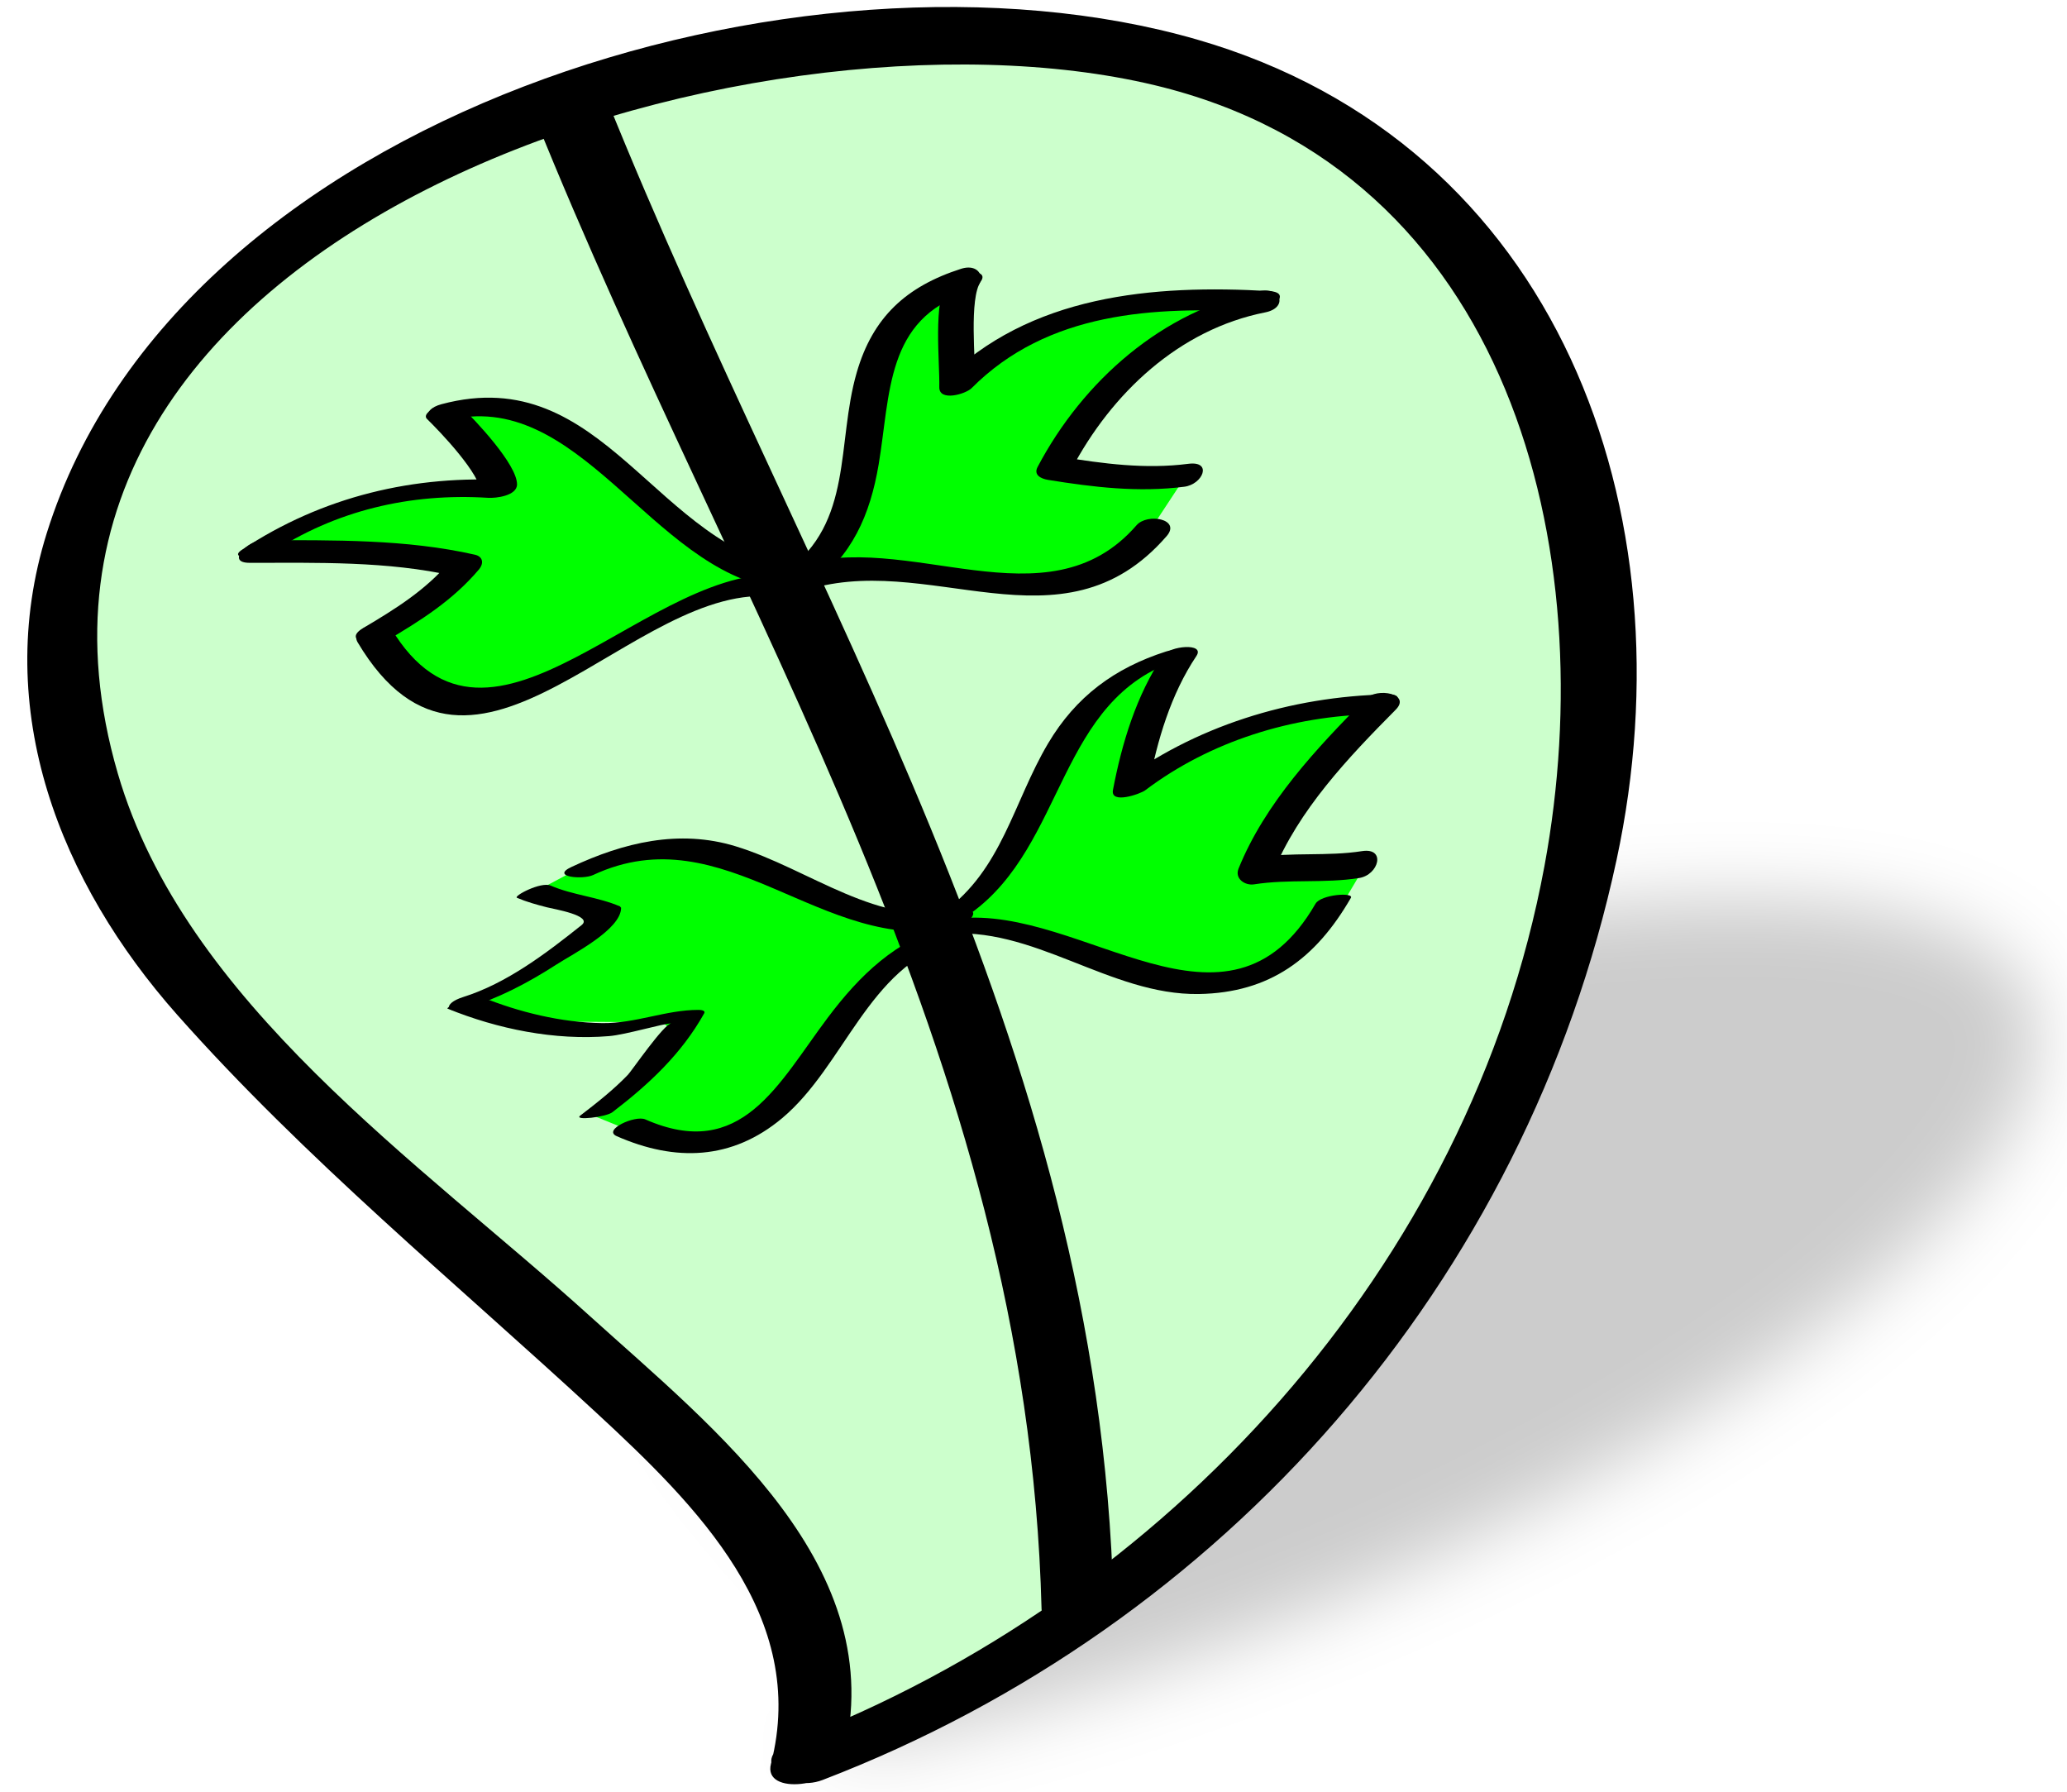
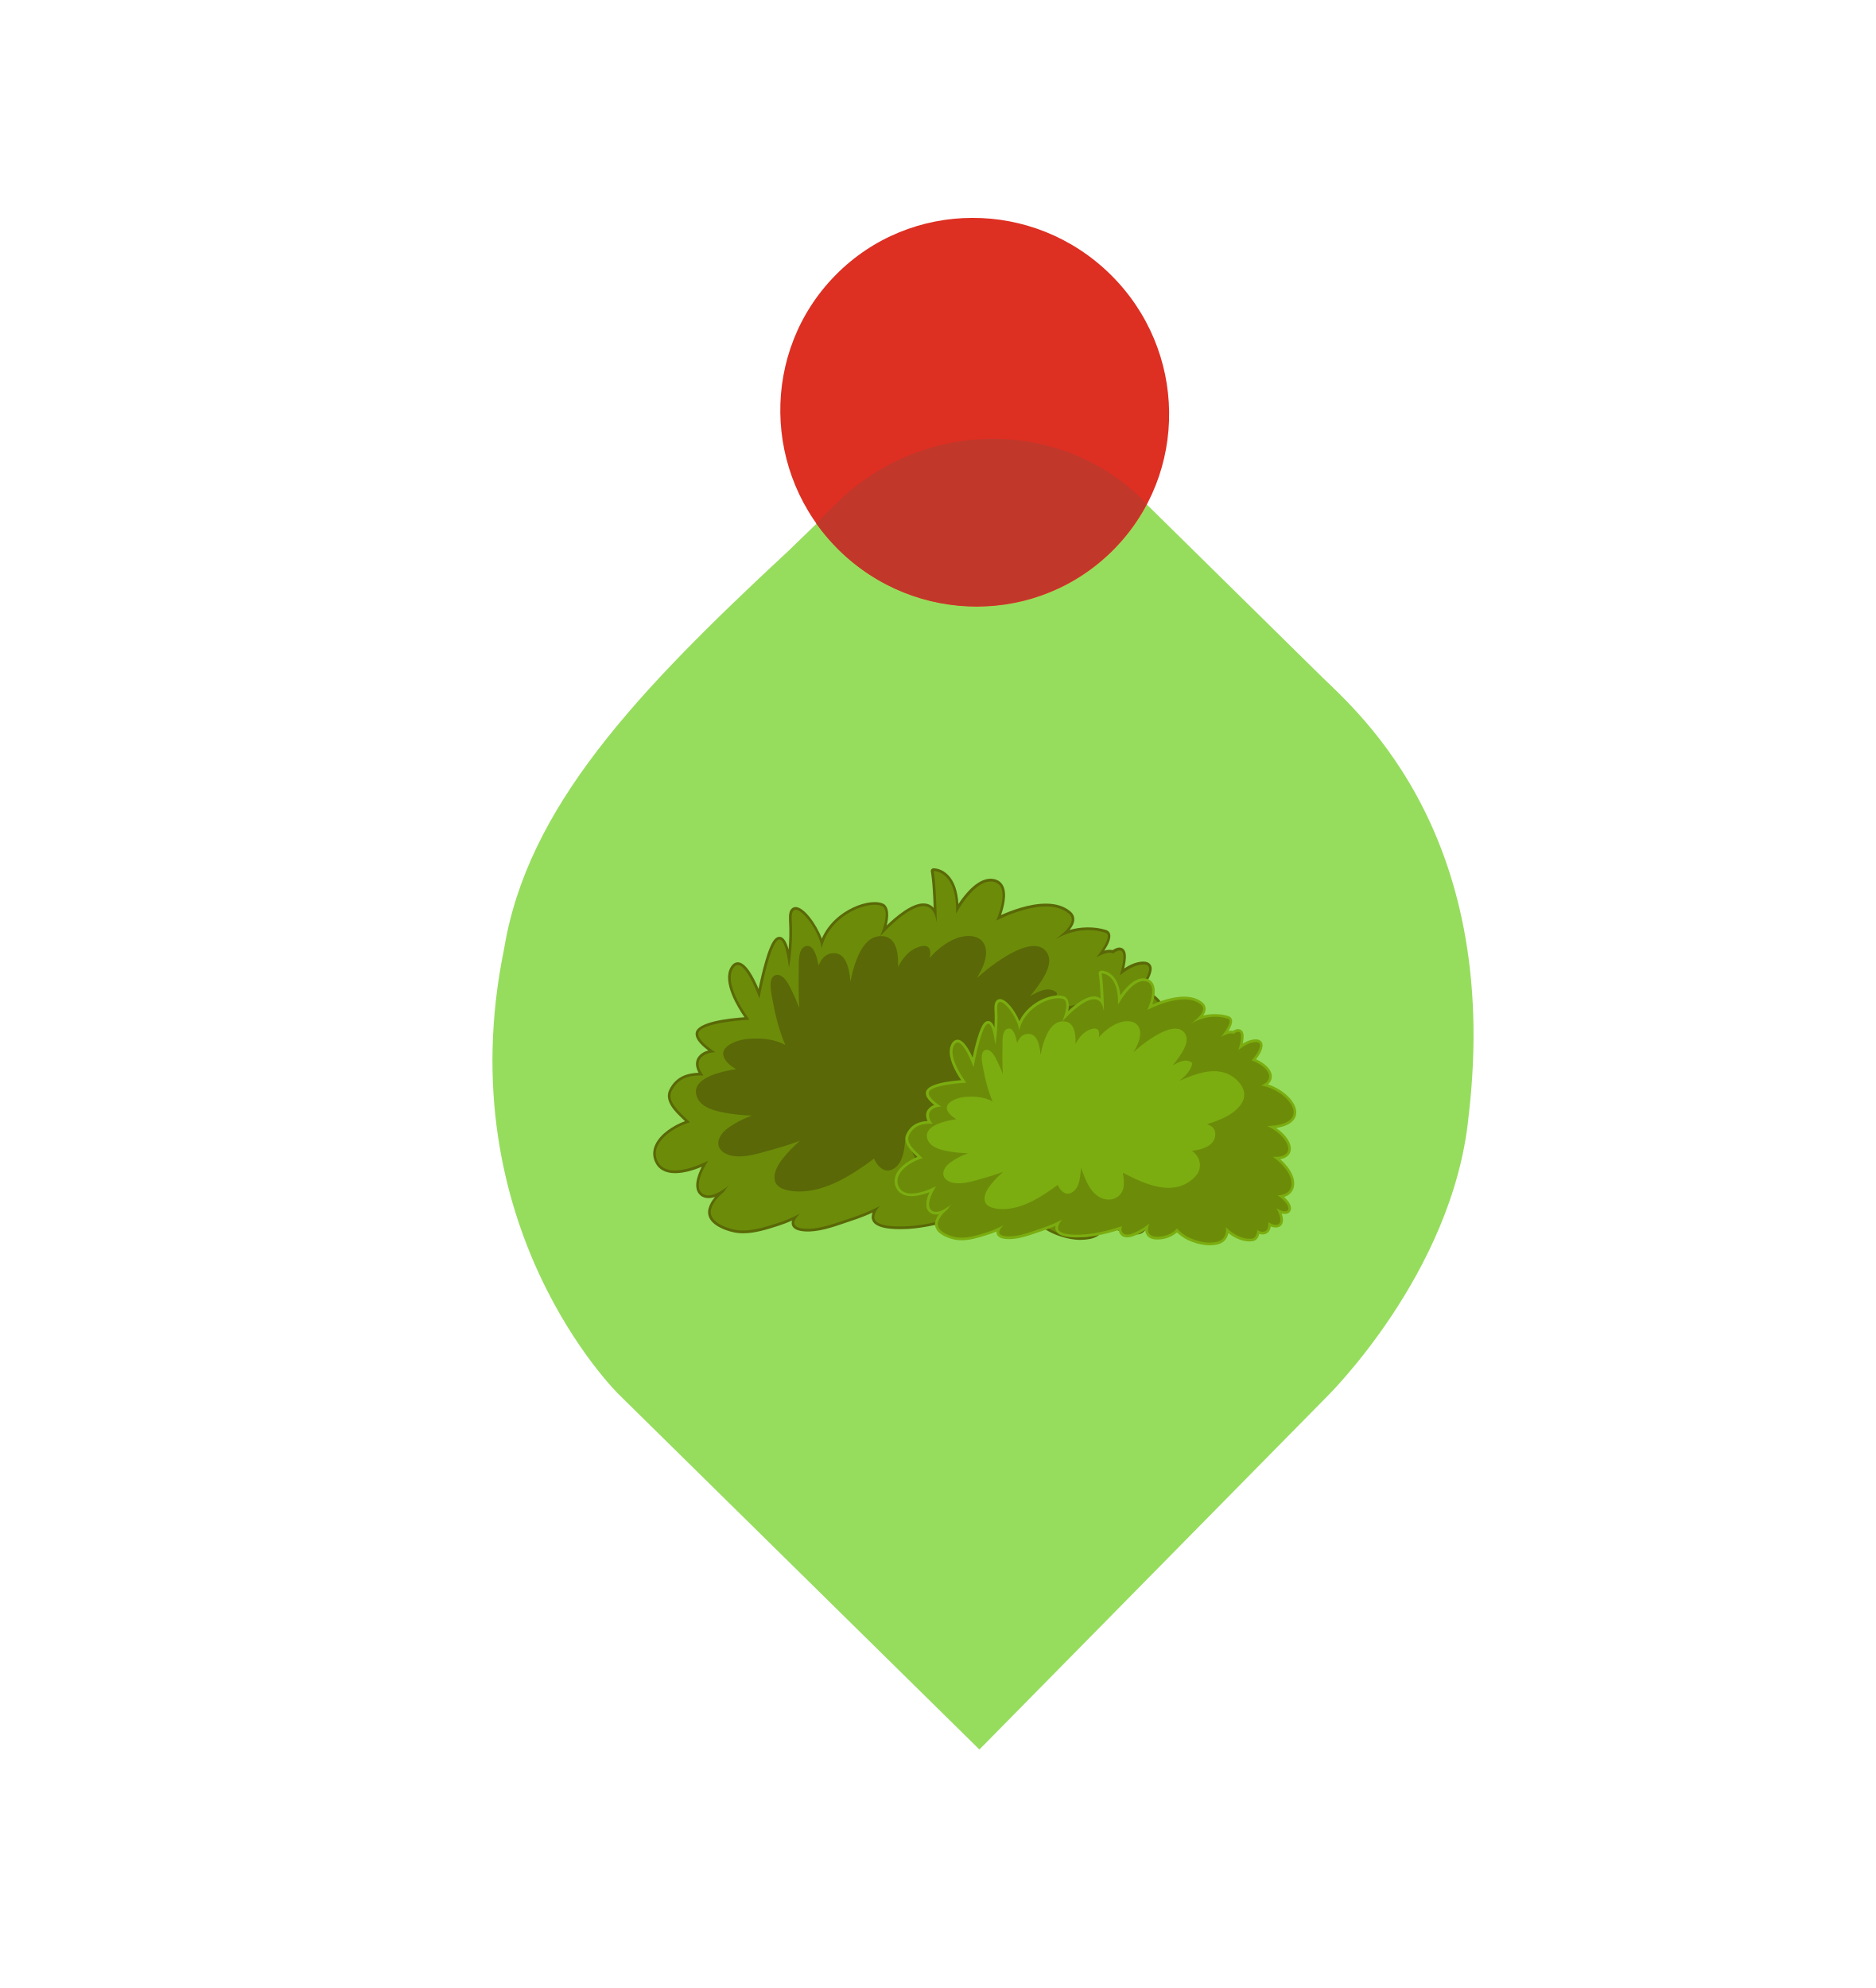
- <svg xmlns="http://www.w3.org/2000/svg" version="1.0" id="svg2" x="0px" y="0px" width="55.833px" height="48.375px" viewBox="0 0 55.833 48.375" enable-background="new 0 0 55.833 48.375" xml:space="preserve">
-   <filter id="AI_GaussianBlur_4">
-     <feGaussianBlur stdDeviation="1" />
-   </filter>
+ <svg xmlns="http://www.w3.org/2000/svg" id="Layer_1" data-name="Layer 1" viewBox="0 0 334.73 354.82">
+   <defs>
+     <style>
+       .cls-1 {
+         fill: #7bad10;
+       }
+ 
+       .cls-2 {
+         fill: #c1382b;
+       }
+ 
+       .cls-3 {
+         fill: #96dd5e;
+       }
+ 
+       .cls-4 {
+         fill: #dd2f22;
+       }
+ 
+       .cls-5 {
+         fill: #6c8c09;
+       }
+ 
+       .cls-6 {
+         fill: #5a6807;
+       }
+     </style>
+   </defs>
+   <path class="cls-3" d="m174.8,312.26l-64.35-63.37s-30.7-29.92-20.48-79.56c4.15-25.18,23.41-45.62,50.71-70.98l7.43-7.19.73-.74c15.32-15.55,40.01-16.07,55.16-1.16l-.06.06,30.98,30.51c5.46,5.67,33.39,27.21,27.16,79.58-2.83,27.96-25.36,49.96-25.36,49.96l-61.93,62.89Z" />
+   <ellipse class="cls-4" cx="173.96" cy="73.58" rx="34.52" ry="34.87" transform="translate(-.53 145.9) rotate(-45.44)" />
+   <path class="cls-2" d="m198.72,97.97c2.4-2.43,4.35-5.14,5.87-8.02l-.73-.71.06-.06c-15.15-14.92-39.84-14.4-55.16,1.16l-.73.74-2.38,2.31c1.18,1.65,2.5,3.23,4,4.71,13.72,13.51,35.69,13.46,49.07-.13Z" />
  <g>
-     <g opacity="0.2" filter="url(#AI_GaussianBlur_4)">
-       <path d="M21.799,47.538c4.805-3.298-1.272-5.531-3.75-10.971c-1.043-2.292,3.471-8.934,20.334-11.529    C71.864,19.882,49.13,42.382,21.799,47.538" />
-     </g>
-     <g>
-       <g>
-         <path fill="#CCFFCC" d="M21.799,47.548c2.198-6.595-7.978-11.063-17.353-21.938C0.493,21.025-1.532,7.743,16.549,2.547     C52.448-7.765,50.01,37.235,21.799,47.548" />
-       </g>
-       <g>
-         <g>
-           <path d="M22.775,47.462c1.317-5.144-3.465-8.864-6.855-11.931c-4.571-4.134-10.935-8.453-12.738-14.643      C-1.091,6.242,20.308-0.308,31.198,2.303C40.8,4.604,43.303,14.844,41.718,23.39C39.71,34.208,31.496,43.144,21.386,47.022      c-1.244,0.479-0.134,1.419,0.832,1.05c10.857-4.166,18.997-13.449,21.449-24.854c2.021-9.393-1.563-19.329-11.336-22.151      C21.722-1.995,4.811,3.07,1.264,14.395c-1.501,4.79,0.372,9.457,3.524,13.013c3.459,3.9,7.515,7.227,11.333,10.758      c2.701,2.499,5.726,5.495,4.704,9.47C20.598,48.512,22.57,48.259,22.775,47.462L22.775,47.462z" />
-         </g>
-       </g>
-     </g>
-     <g>
-       <g>
-         <polyline fill="#00FF00" points="13.111,13.184 12.544,11.106 14.066,11.14 17.488,13.497 20.29,15.423 20.29,15.853      19.107,16.11 17.956,16.554 14.846,18.304 13.159,18.897 11.363,18.522 10.034,17.226 12.544,15.414 11.754,14.999 7.425,14.789      7.945,14.279 10.439,13.401 13.111,13.184    " />
-         <polyline fill="#00FF00" points="22.046,15.483 23.52,10.527 24.816,8.146 25.857,7.851 25.872,9.975 27.889,8.938 31.491,8.146      33.384,8.317 30.825,9.664 28.62,12.381 29.116,12.746 32.044,12.833 30.876,14.608 29.792,15.43 28.178,15.853    " />
-         <polygon fill="#00FF00" points="25.165,24.951 25.262,25.289 23.607,26.51 19.979,30.655 17.741,30.83 15.909,30.083      18.266,27.936 17.902,27.61 13.512,27.58 13.152,26.865 16.13,24.963 15.911,24.509 14.262,24.185 16.45,23.017 19.884,23.192      23.118,24.617    " />
-         <polyline fill="#00FF00" points="26.137,24.83 26.137,24.44 29.387,19.267 31.303,17.873 31.393,18.54 30.682,20.607      31.176,20.815 33.305,19.767 37.116,19.021 36.838,19.49 34.064,23.181 34.43,23.453 36.928,23.289 36.012,24.83 33.803,26.473      30.71,26.259    " />
-       </g>
-       <g>
-         <g>
-           <path d="M14.446,3.158c5.444,13.52,13.305,25.254,13.688,40.293c0.022,0.91,1.962,0.532,1.942-0.199      c-0.388-15.183-8.201-26.955-13.701-40.61C16.069,1.875,14.156,2.441,14.446,3.158L14.446,3.158z" />
-         </g>
-       </g>
-       <g>
-         <g>
-           <path d="M21.602,15.395c-3.903-0.56-5.271-5.658-9.676-4.479c-0.576,0.152-0.456,0.604,0.121,0.448      c3.583-0.958,5.534,4.04,8.957,4.531C21.291,15.937,22.14,15.473,21.602,15.395L21.602,15.395z" />
-         </g>
-       </g>
-       <g>
-         <g>
-           <path d="M21.351,15.541c-3.758-0.513-8.105,5.939-10.798,1.41c-0.178-0.298-1.112,0.02-0.896,0.39      c3.136,5.279,7.475-1.739,11.327-1.215C21.383,16.18,22.001,15.629,21.351,15.541L21.351,15.541z" />
-         </g>
-       </g>
-       <g>
-         <g>
-           <path d="M10.415,17.32c0.944-0.56,1.808-1.098,2.523-1.942c0.129-0.152,0.117-0.343-0.105-0.396      c-1.861-0.424-3.835-0.392-5.733-0.393c-0.402,0-1.014,0.611-0.358,0.611c1.82,0,3.73-0.05,5.517,0.355      c-0.035-0.131-0.07-0.262-0.104-0.394c-0.667,0.787-1.475,1.284-2.353,1.806C9.236,17.305,10.067,17.526,10.415,17.32      L10.415,17.32z" />
-         </g>
-       </g>
-       <g>
-         <g>
-           <path d="M11.536,11.317c0.336,0.327,1.462,1.495,1.462,2.021c0.264-0.121,0.524-0.242,0.787-0.364      c-2.59-0.161-5.076,0.434-7.246,1.871C6.108,15.132,7.085,15.09,7.3,14.949c1.759-1.166,3.783-1.636,5.879-1.505      c0.219,0.015,0.787-0.055,0.787-0.362c0-0.54-1.119-1.723-1.525-2.117C12.223,10.752,11.321,11.108,11.536,11.317L11.536,11.317      z" />
-         </g>
-       </g>
-       <g>
-         <g>
-           <path d="M21.863,15.858c1.153-0.832,1.64-1.947,1.872-3.321c0.319-1.896,0.19-3.924,2.396-4.632      c0.582-0.187,0.418-0.834-0.173-0.645c-1.476,0.474-2.385,1.304-2.817,2.803c-0.553,1.908-0.081,4.049-1.914,5.369      C20.693,15.816,21.485,16.131,21.863,15.858L21.863,15.858z" />
-         </g>
-       </g>
-       <g>
-         <g>
-           <path d="M21.635,15.983c3.4-1.187,7.033,1.773,9.877-1.503c0.402-0.464-0.52-0.631-0.812-0.295      c-2.422,2.791-6.227,0.068-9.248,1.122C20.877,15.509,21.046,16.188,21.635,15.983L21.635,15.983z" />
-         </g>
-       </g>
-       <g>
-         <g>
-           <path d="M25.593,7.567c-0.396,0.563-0.206,2.204-0.221,2.888c-0.009,0.399,0.711,0.19,0.873,0.027      c2.053-2.063,4.93-2.214,7.675-2.053c0.381,0.022,1.025-0.529,0.371-0.567c-3.146-0.184-6.489,0.099-8.824,2.447      c0.291,0.01,0.582,0.021,0.873,0.029c0.013-0.593-0.169-2.283,0.154-2.739C26.758,7.228,25.781,7.301,25.593,7.567L25.593,7.567      z" />
-         </g>
-       </g>
-       <g>
-         <g>
-           <path d="M34.031,7.86c-2.624,0.518-4.779,2.429-6.005,4.753c-0.114,0.22,0.1,0.315,0.277,0.346      c1.229,0.199,2.444,0.345,3.687,0.186c0.5-0.063,0.771-0.704,0.108-0.619c-1.16,0.15-2.293-0.003-3.438-0.188      c0.093,0.115,0.187,0.229,0.278,0.344c1.083-2.058,2.909-3.788,5.244-4.247C34.785,8.312,34.619,7.745,34.031,7.86L34.031,7.86z      " />
-         </g>
-       </g>
-       <g>
-         <g>
-           <path d="M25.932,24.603c-2.214,0.453-4.046-1.132-6.063-1.748c-1.529-0.467-3.027-0.099-4.431,0.558      c-0.584,0.271,0.304,0.349,0.582,0.219c3.568-1.667,6.197,2.161,9.758,1.433C26.2,24.977,26.6,24.467,25.932,24.603      L25.932,24.603z" />
-         </g>
-       </g>
-       <g>
-         <g>
-           <path d="M25.609,24.98c-1.414,0.422-2.377,1.343-3.248,2.502c-1.341,1.783-2.327,3.896-4.931,2.749      c-0.273-0.12-1.16,0.282-0.772,0.453c1.585,0.697,3.115,0.648,4.469-0.486c1.686-1.415,2.323-4.081,4.604-4.763      C26.299,25.266,26.183,24.81,25.609,24.98L25.609,24.98z" />
-         </g>
-       </g>
-       <g>
-         <g>
-           <path d="M16.541,30.038c0.984-0.752,1.87-1.578,2.479-2.669c0.051-0.091-0.115-0.095-0.157-0.095      c-0.88,0-1.693,0.368-2.595,0.357c-1.104-0.015-2.247-0.294-3.268-0.708c-0.259-0.105-0.976,0.293-0.911,0.317      c1.355,0.552,2.896,0.864,4.362,0.742c0.46-0.038,1.462-0.343,1.684-0.343c-0.194,0-1.07,1.279-1.173,1.386      c-0.392,0.408-0.843,0.762-1.289,1.104C15.487,30.271,16.366,30.171,16.541,30.038L16.541,30.038z" />
-         </g>
-       </g>
-       <g>
-         <g>
-           <path d="M12.585,27.234c0.88-0.273,1.675-0.688,2.448-1.187c0.452-0.291,1.744-0.945,1.744-1.531      c-0.011-0.012-0.021-0.022-0.028-0.036c-0.603-0.26-1.273-0.303-1.875-0.563c-0.263-0.114-1.016,0.285-0.909,0.33      c0.262,0.111,0.532,0.186,0.811,0.257c0.179,0.046,1.258,0.224,0.931,0.482c-0.955,0.761-2.022,1.573-3.2,1.942      C11.951,27.104,12.025,27.41,12.585,27.234L12.585,27.234z" />
-         </g>
-       </g>
-       <g>
-         <g>
-           <path d="M26.226,24.662c2.572-1.854,2.331-5.789,5.609-6.843c0.656-0.21,0.034-0.343-0.336-0.225      c-1.395,0.447-2.438,1.218-3.189,2.484c-0.938,1.582-1.241,3.409-2.823,4.549C25.09,24.915,26.056,24.785,26.226,24.662      L26.226,24.662z" />
-         </g>
-       </g>
-       <g>
-         <g>
-           <path d="M25.465,25.232c2.435-0.264,4.502,1.652,6.919,1.613c1.915-0.032,3.157-0.954,4.105-2.596      c0.092-0.158-0.811-0.094-0.955,0.158c-2.381,4.119-6.271,0.032-9.662,0.399C25.606,24.838,24.828,25.302,25.465,25.232      L25.465,25.232z" />
-         </g>
-       </g>
-       <g>
-         <g>
-           <path d="M31.417,17.702c-0.722,1.075-1.113,2.366-1.354,3.632c-0.076,0.398,0.742,0.105,0.867,0.012      c1.763-1.333,3.978-2.013,6.176-2.056c0.352-0.008,1.029-0.551,0.379-0.537c-2.619,0.052-5.229,0.854-7.325,2.442      c0.289,0.006,0.579,0.01,0.868,0.014c0.23-1.211,0.597-2.46,1.289-3.493C32.56,17.35,31.589,17.444,31.417,17.702L31.417,17.702      z" />
-         </g>
-       </g>
-       <g>
-         <g>
-           <path d="M36.887,18.872c-1.323,1.335-2.719,2.819-3.433,4.589c-0.107,0.268,0.173,0.461,0.422,0.422      c0.942-0.147,1.894-0.022,2.834-0.17c0.534-0.084,0.735-0.827,0.082-0.727c-0.941,0.147-1.893,0.022-2.834,0.171      c0.142,0.142,0.281,0.28,0.423,0.423c0.688-1.703,2.042-3.125,3.317-4.411C38.13,18.736,37.199,18.559,36.887,18.872      L36.887,18.872z" />
-         </g>
-       </g>
-     </g>
+     <path class="cls-6" d="m208.21,199.98c6.18.42,3.94-5.01-1.35-7.45,11.5-.41,5.27-8.65-1.45-9.85,3.88-1.74,1.22-4.83-2.35-6.09.87-.99,1.79-2.15,2.01-3.42.27-1.57-1.94-.97-2.69-.66-.9.37-1.74.93-2.53,1.58,1.96-6.55-1.16-3.93-1.16-3.93-1.08-.51-3.05.74-3.05.74,0,0,3.2-3.89,1.66-4.42-4.24-1.34-7.81.47-9.07,1.25,1.25-.87,4.31-3.25,2.48-4.69-4.1-3.43-12.93,1.28-12.93,1.28,0,0,2.88-6.27-.48-6.94-3.35-.66-6.67,5.68-6.67,5.68.22-7.76-4.01-7.6-4.01-7.6,0,0,.46,2.09.57,9.27-1.07-7.95-10.11,2.38-10.11,2.38,0,0,1.82-4.14.53-5.28-2.11-1.34-9.62,1.24-10.98,7.47-.3-3.6-5.61-10.06-5.33-5.14.29,4.92-.5,8.57-.5,8.57,0,0-.61-6.31-2.14-4.81-1.53,1.5-3.12,10.31-3.12,10.31,0,0-2.97-8.35-4.74-5.33-1.75,3.01,2.97,9.1,2.97,9.1,0,0-8.9.43-9.14,2.45-.12.99,1.43,2.29,3.04,3.36-.73.02-1.45.16-2.02.52-1.48.94-1.07,2.38-.09,3.63-2.33-.08-4.52.32-5.71,2.8-.89,1.86,1.59,3.87,2.67,4.95.19.19.4.4.62.6-3.23.94-7.12,3.76-5.86,6.77,1.7,4.05,9.12.08,9.12.08,0,0-2.86,4.26-1.14,5.79,1.42,1.26,4.05-.73,4.93-1.47-.33.32-.67.73-.93,1.18-1.01.89-2,1.84-2.35,3.14-.6,2.2,2.61,3.35,4.12,3.66,2.54.53,5.31-.39,7.71-1.15,1.41-.44,2.76-1.02,4.04-1.71-1.25,1.23-1.77,2.54.95,2.7,2.66.15,5.72-1.12,8.2-1.92,1.73-.56,3.45-1.27,5.09-2.12-.46.5-.81,1.06-.95,1.7-.51,2.33,5.36,1.94,6.22,1.88,3.1-.21,6.26-1.04,9.26-2-.19.51-.21,1.02.07,1.47,1.01,1.64,4.54-.54,6.61-2.11-.71,1.36-.53,3.06,1.51,3.2,1.89.13,3.92-.57,5.17-1.98,1.04,1.12,2.21,1.97,3.84,2.59,1.8.68,3.88,1.07,5.78.67,1.91-.41,2.45-1.93,2.28-3.55,1.75,1.77,4.2,3.03,6.32,2.74.88-.12,1.21-1.02,1.26-2.08,1.81,1.03,2.86.11,2.7-1.89,2.26,1.39,4.12.65,1.99-3.4,3.34,2.04,4.23-.47.24-3.15,4.55.04,4.92-5-1.12-9.34Z" />
+     <path class="cls-6" d="m192.93,221.3c-1.34,0-2.84-.3-4.33-.86-1.46-.56-2.61-1.29-3.67-2.35-1.31,1.22-3.27,1.9-5.2,1.77-1.23-.08-1.8-.66-2.06-1.12-.22-.39-.31-.85-.27-1.35-1.4.95-3.22,1.97-4.59,1.97-.9,0-1.36-.44-1.59-.81-.19-.31-.29-.65-.28-1.02-3.36,1.04-6.11,1.61-8.6,1.79-.25.01-.92.06-1.74.06-2.48,0-4.06-.4-4.7-1.2-.3-.37-.4-.83-.29-1.33.03-.15.07-.29.13-.43-1.19.54-2.41,1.02-3.65,1.42-.42.14-.85.29-1.29.44-2.23.77-4.79,1.64-7.09,1.51-1.33-.08-2.1-.43-2.35-1.08-.1-.26-.1-.55,0-.86-.81.36-1.64.67-2.47.94l-.25.08c-1.85.59-3.95,1.25-6,1.25-.59,0-1.16-.06-1.69-.17-.53-.11-3.23-.75-4.22-2.36-.36-.59-.45-1.23-.27-1.9.22-.8.64-1.46,1.15-2.06-.98.34-1.98.28-2.64-.31-1.36-1.21-.5-3.56.27-5.07-1.23.52-3.08,1.14-4.76,1.14-1.79,0-3.04-.73-3.62-2.12-.41-.98-.38-2,.11-3.01.9-1.89,3.18-3.38,5.28-4.15-.02-.02-.04-.04-.06-.06-.12-.12-.27-.26-.42-.41-1.23-1.17-3.27-3.13-2.34-5.09,1.23-2.57,3.5-3.02,5.24-3.08-.38-.7-.53-1.36-.43-1.95.11-.64.5-1.18,1.16-1.6.29-.19.63-.33,1-.43-1.61-1.22-2.35-2.23-2.25-3.1.24-2.01,5.93-2.64,8.72-2.83-1.22-1.76-4.02-6.28-2.48-8.91.35-.59.78-.9,1.29-.9,1.45,0,2.87,2.76,3.7,4.75.55-2.7,1.72-7.73,2.94-8.93.25-.24.52-.37.79-.37.78,0,1.29,1.02,1.63,2.28.12-1.43.19-3.26.07-5.3-.05-.96.08-1.6.43-1.96.2-.21.46-.33.76-.33,1.48,0,3.73,3.08,4.67,5.64,2.24-5.27,8.97-7.52,11.18-6.11.9.79.74,2.41.39,3.77,1.69-1.64,4.45-3.95,6.56-3.95.59,0,1.27.18,1.83.79-.16-4.87-.49-6.45-.5-6.47-.03-.14,0-.28.09-.4.09-.11.22-.18.36-.19h0c.28,0,1.51.06,2.63,1.21,1.08,1.11,1.7,2.84,1.84,5.17,1.26-1.92,3.74-4.96,6.31-4.46.77.15,1.33.56,1.67,1.22.74,1.45.12,3.81-.38,5.22,1.68-.76,4.97-2.05,8-2.05,1.8,0,3.26.46,4.34,1.36.63.5.76,1.09.74,1.49-.02.62-.35,1.25-.84,1.85,1.82-.54,4.3-.69,6.53.01.36.12.61.38.7.72.22.77-.39,1.98-1.04,2.96.51-.15,1.06-.2,1.49-.09.28-.19.75-.46,1.21-.46.35,0,.65.15.85.42.27.36.53,1.09,0,3.31.52-.34,1.02-.61,1.53-.82.46-.19,1.23-.41,1.88-.41.56,0,.97.16,1.23.47.24.28.32.67.24,1.14-.2,1.14-.89,2.18-1.68,3.13,2,.85,3.87,2.34,3.94,4.03.03.59-.18,1.37-1.11,2.08,3.88,1.15,7.22,4.32,7.04,6.91-.08,1.13-.9,2.97-5.19,3.49,2.59,1.62,4.22,3.92,3.84,5.65-.14.66-.7,1.71-2.77,1.91,2.78,2.35,4.13,5.05,3.47,7.11-.35,1.09-1.22,1.83-2.46,2.11,1.39,1.16,2.07,2.34,1.8,3.21-.23.76-1.14,1.03-2.31.62.49,1.25.55,2.19.17,2.81-.45.75-1.48.88-2.68.35-.05.62-.25,1.11-.57,1.47-.51.55-1.3.68-2.2.35-.26,1.43-1.09,1.77-1.6,1.84-1.87.25-4.03-.56-5.9-2.12-.17,1.55-1.1,2.59-2.66,2.93-.54.11-1.12.17-1.71.17Zm-8-4.38c.13,0,.26.05.35.15,1.06,1.15,2.18,1.91,3.66,2.46,1.98.75,3.93.98,5.5.65,1.8-.39,2.03-1.86,1.9-3.03-.02-.2.09-.4.27-.49.19-.09.41-.05.55.1,1.79,1.81,4.08,2.86,5.92,2.6.64-.09.81-.93.84-1.63,0-.17.1-.32.25-.4.14-.08.32-.08.47,0,.74.42,1.34.49,1.66.14.27-.29.38-.85.32-1.57-.02-.18.07-.35.23-.45.15-.09.35-.1.5,0,.6.37,1.16.57,1.59.57.37,0,.47-.16.5-.22.11-.18.37-.93-.78-3.12-.1-.19-.06-.43.1-.57s.39-.17.58-.06c.96.59,1.54.68,1.79.68.14,0,.32-.03.35-.14.11-.34-.35-1.49-2.42-2.88-.18-.12-.25-.34-.19-.54.06-.2.25-.37.46-.34h0c1.51,0,2.49-.56,2.81-1.58.5-1.56-.61-4.3-4.22-6.89-.17-.13-.24-.35-.17-.55.07-.2.26-.33.48-.32.22.01.43.02.62.02.86,0,2.34-.15,2.56-1.19.3-1.36-1.59-3.9-4.77-5.36-.2-.09-.31-.31-.27-.53.05-.22.23-.38.45-.39,3.71-.13,5.81-1.1,5.93-2.72.17-2.33-3.66-5.5-7.44-6.18-.21-.04-.36-.2-.39-.41-.03-.21.09-.41.28-.5.76-.34,1.66-.93,1.63-1.79-.05-1.17-1.74-2.63-3.94-3.41-.15-.05-.26-.18-.31-.33-.04-.15,0-.32.1-.44.87-1,1.7-2.07,1.9-3.19.03-.16.02-.29-.03-.35-.03-.03-.13-.12-.49-.12-.48,0-1.12.17-1.51.34-.78.32-1.57.82-2.42,1.51-.17.13-.4.14-.57.03-.17-.12-.25-.34-.19-.54.91-3.04.58-3.7.51-3.8-.31-.03-.7.21-.9.37-.14.12-.35.14-.51.06-.11-.05-.24-.08-.41-.08-.77,0-1.83.57-2.18.79-.2.13-.46.09-.62-.09-.16-.18-.16-.44-.01-.62,1.06-1.29,2.12-3.03,1.96-3.58,0-.03-.01-.05-.08-.07-.95-.3-1.94-.45-2.94-.45-2.74,0-4.91,1.16-5.72,1.65-.22.14-.51.07-.66-.14-.14-.22-.09-.51.13-.66,1.76-1.22,2.82-2.42,2.84-3.21,0-.17-.03-.43-.39-.71-.91-.76-2.17-1.15-3.73-1.15-3.98,0-8.63,2.45-8.68,2.48-.18.1-.41.07-.56-.08-.15-.14-.19-.36-.11-.55.49-1.06,1.59-4.13.86-5.55-.2-.39-.52-.62-1-.72-2.49-.49-5.31,3.83-6.15,5.44-.1.2-.33.3-.55.24-.22-.06-.37-.25-.36-.48.08-2.88-.47-5.02-1.6-6.18-.48-.5-.98-.72-1.35-.83.15,1.09.39,3.63.48,8.69,0,.25-.19.47-.44.49-.25.02-.48-.16-.51-.42-.35-2.59-1.52-2.59-1.9-2.59-2.3,0-6.11,3.77-7.38,5.22-.16.18-.42.22-.62.09-.2-.13-.28-.38-.18-.6.7-1.59,1.36-4.1.65-4.73-.22-.13-.65-.23-1.19-.23-3.02,0-7.96,2.65-9,7.44-.05.23-.27.39-.5.38-.24-.02-.43-.2-.45-.44-.22-2.57-3.09-6.48-4.14-6.48-.1.06-.29.31-.23,1.27.29,4.92-.48,8.55-.51,8.7-.05.23-.26.4-.5.38-.24-.01-.43-.2-.45-.43-.22-2.25-.79-4.43-1.21-4.61,0,0-.04.03-.11.09-1.04,1.02-2.36,6.57-2.98,10.06-.04.22-.22.38-.43.39-.22.02-.42-.11-.49-.32-.97-2.73-2.55-5.68-3.41-5.68-.18,0-.35.23-.46.42-1.3,2.24,1.68,6.94,2.94,8.56.11.14.13.33.06.5-.08.16-.24.27-.41.28-4.1.2-8.57,1.06-8.69,2.03-.03.22.1,1.08,2.83,2.9.17.12.25.33.2.53-.06.2-.24.34-.45.35-.74.02-1.34.17-1.78.45-.42.27-.66.58-.73.95-.12.67.35,1.45.76,1.98.12.15.13.35.05.51-.08.17-.25.28-.45.26-.17,0-.34,0-.51,0-2.48,0-3.9.76-4.75,2.53-.63,1.33,1.03,2.92,2.14,3.98.16.15.31.3.44.43.19.19.4.39.61.59.13.12.18.3.14.46-.04.17-.17.3-.33.35-2.01.58-4.57,2.05-5.46,3.89-.36.76-.39,1.51-.09,2.23.43,1.03,1.33,1.53,2.73,1.53,2.54,0,5.69-1.67,5.72-1.69.19-.1.43-.06.58.1.15.16.16.41.04.59-.68,1.01-2.36,4.15-1.22,5.16.22.19.49.28.82.28,1.28,0,2.99-1.35,3.48-1.76.2-.17.49-.15.67.05.17.19.16.49-.03.67-.31.29-.62.69-.85,1.07-.03.04-.06.08-.1.12-.98.86-1.89,1.73-2.21,2.91-.11.41-.06.78.16,1.14.65,1.06,2.57,1.71,3.6,1.92.47.1.97.15,1.5.15,1.91,0,3.93-.64,5.71-1.21l.25-.08c1.35-.42,2.68-.99,3.96-1.67.21-.11.47-.05.61.14.14.19.12.46-.05.63-.75.74-.93,1.22-.86,1.41.02.07.21.39,1.5.46,2.12.12,4.57-.72,6.72-1.46.45-.15.89-.3,1.31-.44,1.71-.56,3.4-1.26,5.02-2.09.21-.11.46-.05.6.14.14.19.13.45-.03.62-.45.49-.73.98-.84,1.47-.05.21-.02.37.1.52.43.53,1.87.84,3.95.84.79,0,1.43-.04,1.67-.06,2.6-.18,5.51-.81,9.15-1.98.18-.05.37,0,.49.12.13.13.17.33.1.5-.21.57-.09.87.03,1.05.09.15.28.35.77.35,1.08,0,3-.97,5.14-2.59.18-.14.43-.13.6.01.17.15.22.39.12.59-.36.69-.42,1.4-.16,1.86.21.38.64.59,1.28.63,1.83.13,3.68-.58,4.78-1.82.09-.1.22-.16.35-.16h0Z" />
  </g>
+   <path class="cls-5" d="m208.21,199.98c6.18.42,3.94-5.01-1.35-7.45,11.5-.41,5.27-8.65-1.45-9.85,3.88-1.74,1.22-4.83-2.35-6.09.87-.99,1.79-2.15,2.01-3.42.27-1.57-1.94-.97-2.69-.66-.9.37-1.74.93-2.53,1.58,1.96-6.55-1.16-3.93-1.16-3.93-1.08-.51-3.05.74-3.05.74,0,0,3.2-3.89,1.66-4.42-4.24-1.34-7.81.47-9.07,1.25,1.25-.87,4.31-3.25,2.48-4.69-4.1-3.43-12.93,1.28-12.93,1.28,0,0,2.88-6.27-.48-6.94-3.35-.66-6.67,5.68-6.67,5.68.22-7.76-4.01-7.6-4.01-7.6,0,0,.46,2.09.57,9.27-1.07-7.95-10.11,2.38-10.11,2.38,0,0,1.82-4.14.53-5.28-2.11-1.34-9.62,1.24-10.98,7.47-.3-3.6-5.61-10.06-5.33-5.14.29,4.92-.5,8.57-.5,8.57,0,0-.61-6.31-2.14-4.81-1.53,1.5-3.12,10.31-3.12,10.31,0,0-2.97-8.35-4.74-5.33-1.75,3.01,2.97,9.1,2.97,9.1,0,0-8.9.43-9.14,2.45-.12.99,1.43,2.29,3.04,3.36-.73.02-1.45.16-2.02.52-1.48.94-1.07,2.38-.09,3.63-2.33-.08-4.52.32-5.71,2.8-.89,1.86,1.59,3.87,2.67,4.95.19.19.4.4.62.6-3.23.94-7.12,3.76-5.86,6.77,1.7,4.05,9.12.08,9.12.08,0,0-2.86,4.26-1.14,5.79,1.42,1.26,4.05-.73,4.93-1.47-.33.32-.67.73-.93,1.18-1.01.89-2,1.84-2.35,3.14-.6,2.2,2.61,3.35,4.12,3.66,2.54.53,5.31-.39,7.71-1.15,1.41-.44,2.76-1.02,4.04-1.71-1.25,1.23-1.77,2.54.95,2.7,2.66.15,5.72-1.12,8.2-1.92,1.73-.56,3.45-1.27,5.09-2.12-.46.5-.81,1.06-.95,1.7-.51,2.33,5.36,1.94,6.22,1.88,3.1-.21,6.26-1.04,9.26-2-.19.51-.21,1.02.07,1.47,1.01,1.64,4.54-.54,6.61-2.11-.71,1.36-.53,3.06,1.51,3.2,1.89.13,3.92-.57,5.17-1.98,1.04,1.12,2.21,1.97,3.84,2.59,1.8.68,3.88,1.07,5.78.67,1.91-.41,2.45-1.93,2.28-3.55,1.75,1.77,4.2,3.03,6.32,2.74.88-.12,1.21-1.02,1.26-2.08,1.81,1.03,2.86.11,2.7-1.89,2.26,1.39,4.12.65,1.99-3.4,3.34,2.04,4.23-.47.24-3.15,4.55.04,4.92-5-1.12-9.34Z" />
+   <path class="cls-6" d="m200.81,186.67c-1.57,2.94-5.39,4.38-8.38,5.34-.07.02-.13.04-.2.06,1.17.38,1.98,1.1,2,2.34.05,2.63-2.67,3.77-5.66,4.12.21.15.41.31.59.49,1.78,1.75,1.83,4.22-.02,6-5.04,4.86-12.03,1.59-17.35-1.18.25,1.54.51,3.34-.23,4.7-.78,1.42-2.47,2.1-4.06,1.74-3.43-.76-4.73-4.54-5.85-7.64-.19,1.61-.22,3.31-1,4.72-.58,1.06-1.87,2.03-3.11,1.32-.7-.4-1.2-1.08-1.55-1.89-3.89,2.91-8.67,5.95-13.47,5.87-1.38-.02-3.99-.28-4.26-2.09-.22-1.47.69-2.85,1.57-3.95.88-1.09,1.87-2.08,2.92-3-1.71.64-3.46,1.16-5.2,1.65-2.28.64-5.92,1.84-8.17.56-2.07-1.18-1.12-3.27.44-4.42,1.25-.92,2.79-1.74,4.37-2.3-1.38-.05-2.75-.16-4.11-.38-1.91-.32-4.76-.8-5.64-2.82-1.3-2.96,2.74-4.45,6.92-5.09-.9-.51-1.7-1.16-2.12-2.02-.99-2.02,2.28-3.12,3.64-3.3,2.34-.32,5.13-.18,7.28,1.02-1.09-2.5-1.77-5.21-2.25-7.87-.18-.97-1.01-4.21.52-4.61,1.43-.37,2.42,1.83,2.89,2.8.49,1,.92,2.02,1.32,3.05-.13-2.26-.13-4.55-.09-6.79.02-1.1-.21-4.03,1.4-4.27,1.17-.17,1.8,1.55,2.14,3.52.49-1.25,1.27-2.15,2.55-2.23,2.23-.14,2.91,2.43,3.15,5.09.2-1.12.47-2.21.83-3.26.69-1.98,1.95-4.72,4.39-4.87,2.76-.17,3.39,2.52,3.26,5.48.86-1.59,2-2.92,3.42-3.46,2.2-.84,2.54.35,2.24,1.86,1.3-1.51,2.95-2.77,4.64-3.45,1.94-.77,4.79-.79,5.33,1.72.36,1.72-.55,3.69-1.58,5.36,1.12-1.01,2.29-1.96,3.53-2.82,1.8-1.25,6.8-4.57,8.87-1.94,1.53,1.95-.57,4.9-1.73,6.49-.36.5-.74.99-1.13,1.48,1.3-.8,3.18-1.8,4.59-.75.13.1.22.24.17.41-.47,1.7-1.71,2.93-3.05,4.03,3.44-1.51,7.34-3.02,10.87-1.96,2.75.82,6.02,4.01,4.36,7.11Z" />
+   <g>
+     <path class="cls-1" d="m227.17,206.46c4.54.31,2.9-3.69-.99-5.48,8.46-.3,3.87-6.36-1.07-7.24,2.85-1.27.9-3.55-1.73-4.48.64-.73,1.31-1.58,1.48-2.51.2-1.15-1.42-.72-1.98-.49-.66.27-1.28.68-1.86,1.16,1.44-4.81-.85-2.89-.85-2.89-.79-.37-2.24.54-2.24.54,0,0,2.35-2.86,1.22-3.25-3.12-.98-5.74.35-6.67.92.92-.64,3.17-2.39,1.82-3.45-3.01-2.52-9.51.95-9.51.95,0,0,2.12-4.61-.35-5.1-2.46-.48-4.9,4.18-4.9,4.18.16-5.7-2.94-5.58-2.94-5.58,0,0,.34,1.54.42,6.81-.79-5.84-7.44,1.75-7.44,1.75,0,0,1.34-3.04.39-3.88-1.55-.99-7.07.91-8.07,5.49-.22-2.64-4.12-7.4-3.92-3.78.21,3.61-.37,6.3-.37,6.3,0,0-.44-4.64-1.57-3.54-1.13,1.1-2.29,7.58-2.29,7.58,0,0-2.19-6.14-3.48-3.92-1.29,2.21,2.19,6.69,2.19,6.69,0,0-6.55.31-6.72,1.8-.08.72,1.05,1.68,2.24,2.47-.53.02-1.06.12-1.48.38-1.09.69-.78,1.75-.07,2.67-1.71-.06-3.32.23-4.2,2.06-.65,1.37,1.17,2.84,1.96,3.64.14.14.3.29.46.44-2.38.69-5.24,2.76-4.31,4.98,1.25,2.98,6.71.06,6.71.06,0,0-2.1,3.13-.84,4.26,1.05.92,2.98-.54,3.62-1.08-.24.23-.49.54-.68.87-.74.65-1.47,1.35-1.73,2.31-.44,1.62,1.92,2.46,3.03,2.69,1.87.39,3.91-.29,5.66-.84,1.03-.33,2.03-.75,2.97-1.26-.92.9-1.3,1.87.7,1.98,1.95.11,4.21-.82,6.03-1.41,1.27-.41,2.53-.94,3.74-1.56-.34.37-.6.78-.7,1.25-.38,1.72,3.95,1.42,4.58,1.38,2.28-.16,4.61-.76,6.81-1.48-.14.38-.15.75.05,1.08.74,1.2,3.34-.39,4.86-1.55-.52,1-.39,2.25,1.11,2.35,1.39.09,2.88-.42,3.8-1.46.76.83,1.63,1.45,2.82,1.9,1.32.5,2.85.79,4.24.49,1.4-.3,1.8-1.42,1.68-2.61,1.29,1.3,3.09,2.23,4.65,2.02.64-.09.89-.75.93-1.53,1.33.76,2.11.08,1.98-1.39,1.66,1.02,3.03.48,1.46-2.5,2.46,1.5,3.11-.35.18-2.32,3.34.02,3.62-3.68-.83-6.87Z" />
+     <path class="cls-1" d="m215.94,222.27c-1,0-2.12-.22-3.23-.64-1.05-.4-1.89-.92-2.66-1.67-.98.87-2.41,1.35-3.83,1.26-.96-.07-1.41-.52-1.61-.89-.14-.24-.21-.52-.22-.82-1.01.67-2.27,1.34-3.24,1.34-.72,0-1.09-.36-1.27-.66-.13-.2-.2-.42-.22-.65-2.41.74-4.39,1.14-6.2,1.27-.19.01-.68.05-1.29.05-1.89,0-3.05-.3-3.55-.93-.25-.31-.33-.68-.24-1.08,0-.02,0-.04.01-.06-.8.35-1.62.66-2.44.93-.3.1-.62.21-.95.32-1.65.57-3.55,1.21-5.26,1.11-.38-.02-1.54-.09-1.84-.88-.05-.15-.08-.3-.06-.47-.53.23-1.06.42-1.6.59l-.19.06c-1.37.43-2.92.92-4.45.92-.44,0-.87-.04-1.27-.13-.4-.08-2.43-.56-3.18-1.79-.28-.46-.35-.97-.21-1.49.13-.47.35-.88.62-1.25-.64.14-1.25.02-1.68-.36-.97-.86-.51-2.45.02-3.58-.9.35-2.12.72-3.24.72-1.73,0-2.46-.89-2.78-1.63-.31-.75-.28-1.55.08-2.32.65-1.37,2.25-2.45,3.77-3.05-.07-.06-.14-.13-.21-.2-.93-.88-2.48-2.37-1.75-3.89.89-1.85,2.48-2.26,3.77-2.32-.23-.47-.31-.92-.24-1.34.09-.51.4-.93.91-1.26.16-.11.34-.19.53-.26-1.1-.87-1.58-1.59-1.5-2.25.18-1.5,3.96-2.01,6.3-2.18-.98-1.44-2.82-4.57-1.7-6.5.35-.6.77-.72,1.06-.72,1.04,0,2.02,1.71,2.68,3.19.44-2.06,1.25-5.39,2.11-6.23.21-.2.43-.3.67-.3.49,0,.85.46,1.12,1.14.05-.93.07-2.02,0-3.23-.04-.75.07-1.24.35-1.54.17-.18.4-.28.65-.28,1.1,0,2.69,2.07,3.45,3.94,1.8-3.76,6.62-5.32,8.27-4.27.62.55.62,1.56.43,2.49,1.27-1.19,3.12-2.64,4.61-2.64.39,0,.82.09,1.2.4-.12-3.32-.35-4.41-.35-4.42-.03-.14,0-.28.09-.4.09-.11.22-.18.36-.18.19,0,1.17.04,2.04.93.75.78,1.21,1.95,1.36,3.5.99-1.44,2.72-3.38,4.56-3.02.6.12,1.05.45,1.32.97.52,1.02.18,2.59-.17,3.66,1.31-.57,3.56-1.4,5.66-1.4,1.35,0,2.45.35,3.27,1.03.5.4.6.87.59,1.2-.01.38-.18.76-.43,1.14,1.3-.33,3-.37,4.52.11.31.11.52.32.6.62.15.54-.19,1.32-.61,2.02.27-.05.56-.06.8,0,.22-.14.56-.33.92-.33.29,0,.55.13.73.36.21.29.39.81.09,2.23.3-.18.59-.32.88-.45.35-.14.93-.31,1.43-.31.45,0,.78.13,1,.39.14.16.29.46.21.94-.14.82-.61,1.55-1.15,2.23,1.45.65,2.77,1.75,2.82,3,.02.43-.11.97-.68,1.48,2.8.92,5.17,3.23,5.04,5.14-.06.84-.63,2.19-3.59,2.64,1.78,1.21,2.86,2.85,2.59,4.1-.11.48-.49,1.25-1.86,1.47,1.94,1.72,2.86,3.67,2.37,5.17-.25.78-.84,1.32-1.67,1.58.94.84,1.38,1.69,1.18,2.34-.18.57-.8.83-1.61.61.29.84.3,1.49.03,1.94-.34.57-1.09.71-1.98.38-.06.4-.2.73-.43.98-.38.41-.96.54-1.62.34-.24,1.01-.86,1.26-1.25,1.31-1.35.18-2.9-.37-4.27-1.45-.2,1.07-.91,1.8-2.02,2.04-.41.09-.84.13-1.29.13Zm-5.88-3.48c.13,0,.26.05.35.16.76.82,1.58,1.37,2.64,1.78,1.44.54,2.84.71,3.97.47.98-.21,1.42-.92,1.3-2.09-.02-.2.09-.4.27-.48.18-.09.4-.05.55.1,1.29,1.3,2.93,2.06,4.24,1.88.38-.05.49-.61.51-1.08,0-.17.1-.32.25-.4.15-.08.33-.08.47,0,.83.47.98.22,1.06.12.17-.18.24-.57.2-1.06-.01-.18.07-.36.23-.45.15-.09.35-.1.5,0,.42.26.82.4,1.1.4.2,0,.25-.07.26-.1.14-.23.07-.94-.57-2.17-.1-.19-.06-.43.1-.57.16-.15.39-.17.58-.06.71.43,1.11.48,1.25.48.11,0,.15-.02.15-.02.04-.13-.23-.95-1.74-1.97-.18-.12-.25-.34-.19-.54.06-.2.21-.35.46-.34h0c1.04,0,1.73-.38,1.95-1.07.36-1.11-.45-3.06-3.06-4.93-.17-.13-.25-.35-.17-.55.07-.2.27-.33.49-.32.16,0,.31.02.45.02.6,0,1.61-.1,1.76-.77.21-.95-1.15-2.75-3.43-3.8-.2-.1-.31-.31-.27-.53.04-.22.23-.38.45-.39,2.62-.09,4.16-.78,4.23-1.88.11-1.5-2.4-3.88-5.37-4.41-.21-.04-.37-.21-.39-.41-.03-.21.09-.41.28-.5.52-.23,1.14-.63,1.12-1.2-.03-.81-1.25-1.84-2.81-2.39-.15-.05-.27-.18-.31-.33-.04-.15,0-.32.1-.44.63-.72,1.23-1.49,1.37-2.28.02-.11,0-.15,0-.16h0s-.07-.04-.26-.04c-.34,0-.79.12-1.07.24-.56.23-1.13.59-1.74,1.09-.17.13-.4.14-.57.03-.18-.12-.25-.34-.2-.54.68-2.27.41-2.66.4-2.68-.07.03-.32.17-.48.3-.14.12-.35.15-.51.06-.06-.03-.14-.04-.24-.04-.54,0-1.29.4-1.53.56-.2.13-.46.09-.62-.09-.15-.18-.16-.44,0-.62.84-1.02,1.51-2.22,1.42-2.52-.66-.18-1.38-.29-2.1-.29-1.98,0-3.55.84-4.14,1.2-.22.14-.51.07-.66-.15-.14-.22-.09-.51.13-.66,1.24-.86,2.02-1.73,2.04-2.26,0-.11-.02-.25-.24-.42-.65-.55-1.54-.82-2.67-.82-2.89,0-6.28,1.79-6.32,1.81-.18.1-.41.07-.56-.08-.15-.14-.19-.36-.11-.55.35-.77,1.15-2.97.64-3.97-.13-.25-.33-.4-.65-.46-1.75-.34-3.78,2.77-4.38,3.93-.1.2-.33.3-.55.24-.22-.06-.36-.25-.36-.48.06-2.08-.34-3.62-1.14-4.45-.26-.27-.53-.42-.75-.52.11.9.27,2.77.33,6.2,0,.26-.19.47-.45.49-.25.02-.48-.16-.51-.41-.24-1.79-1.01-1.79-1.27-1.79-1.64,0-4.4,2.74-5.33,3.8-.15.18-.42.22-.62.09-.2-.13-.28-.38-.18-.6.5-1.14.96-2.93.51-3.33-.12-.07-.42-.13-.79-.13-1.8,0-5.68,1.62-6.49,5.36-.05.23-.27.39-.5.38-.24-.02-.43-.2-.45-.44-.16-1.9-2.25-4.62-2.91-4.65,0,.02-.09.21-.05.8.21,3.64-.35,6.32-.38,6.43-.05.23-.27.39-.5.38-.24-.01-.43-.2-.45-.43-.14-1.44-.48-2.87-.76-3.22-.78.9-1.72,4.92-2.15,7.31-.04.21-.22.38-.43.39-.21.03-.42-.11-.49-.32-.76-2.14-1.9-4.09-2.38-4.09-.04,0-.13.08-.23.25-.92,1.58,1.24,4.98,2.15,6.15.11.14.13.33.06.49-.07.17-.23.27-.41.28-3.46.17-6.21.88-6.27,1.38,0,.06-.01.66,2.03,2.01.17.12.25.33.19.53-.06.2-.24.34-.45.35-.52.02-.94.12-1.24.31-.28.18-.44.38-.48.61-.06.35.13.83.53,1.35.11.15.13.35.05.51-.08.17-.25.28-.44.26-.12,0-.25,0-.37,0-1.77,0-2.78.54-3.38,1.79-.43.89.76,2.03,1.55,2.78.12.12.23.22.33.32.14.14.29.28.45.43.13.12.18.3.14.47-.04.17-.17.3-.34.35-1.45.42-3.3,1.47-3.93,2.8-.25.53-.27,1.03-.06,1.53.3.7.91,1.05,1.89,1.05,1.83,0,4.12-1.21,4.15-1.22.19-.11.43-.06.58.1.15.16.17.41.04.59-.61.91-1.63,2.99-.92,3.63.14.12.31.18.52.18.9,0,2.12-.97,2.48-1.27.2-.17.49-.14.67.05.17.19.16.49-.03.67-.22.21-.44.49-.6.76-.03.04-.06.08-.1.12-.7.62-1.36,1.24-1.58,2.07-.07.27-.04.5.1.74.4.65,1.57,1.15,2.56,1.36.33.07.7.1,1.07.1,1.38,0,2.86-.47,4.16-.88l.19-.06c.99-.31,1.96-.72,2.89-1.22.21-.11.47-.05.61.14.14.19.12.46-.05.63-.57.56-.62.85-.6.9.02.04.23.21.99.26,1.54.09,3.33-.53,4.89-1.06.33-.11.65-.22.96-.32,1.26-.41,2.49-.92,3.67-1.53.21-.1.46-.05.6.14.14.19.13.44-.03.62-.32.35-.51.68-.58,1.03-.03.15,0,.22.05.27.11.13.63.57,2.8.57.57,0,1.04-.03,1.22-.04,1.9-.13,4.03-.59,6.69-1.45.17-.06.37,0,.49.13.13.13.17.33.11.5-.14.36-.06.55,0,.66.06.09.16.2.46.2.76,0,2.18-.72,3.71-1.88.18-.14.43-.13.6.01.17.14.22.39.12.59-.24.47-.29.95-.12,1.25.13.24.42.37.84.4,1.31.09,2.62-.41,3.41-1.3.09-.1.22-.16.35-.16h0Z" />
+   </g>
+   <path class="cls-5" d="m227.17,206.46c4.54.31,2.9-3.69-.99-5.48,8.46-.3,3.87-6.36-1.07-7.24,2.85-1.27.9-3.55-1.73-4.48.64-.73,1.31-1.58,1.48-2.51.2-1.15-1.42-.72-1.98-.49-.66.27-1.28.68-1.86,1.16,1.44-4.81-.85-2.89-.85-2.89-.79-.37-2.24.54-2.24.54,0,0,2.35-2.86,1.22-3.25-3.12-.98-5.74.35-6.67.92.92-.64,3.17-2.39,1.82-3.45-3.01-2.52-9.51.95-9.51.95,0,0,2.12-4.61-.35-5.1-2.46-.48-4.9,4.18-4.9,4.18.16-5.7-2.94-5.58-2.94-5.58,0,0,.34,1.54.42,6.81-.79-5.84-7.44,1.75-7.44,1.75,0,0,1.34-3.04.39-3.88-1.55-.99-7.07.91-8.07,5.49-.22-2.64-4.12-7.4-3.92-3.78.21,3.61-.37,6.3-.37,6.3,0,0-.44-4.64-1.57-3.54-1.13,1.1-2.29,7.58-2.29,7.58,0,0-2.19-6.14-3.48-3.92-1.29,2.21,2.19,6.69,2.19,6.69,0,0-6.55.31-6.72,1.8-.08.72,1.05,1.68,2.24,2.47-.53.02-1.06.12-1.48.38-1.09.69-.78,1.75-.07,2.67-1.71-.06-3.32.23-4.2,2.06-.65,1.37,1.17,2.84,1.96,3.64.14.14.3.29.46.44-2.38.69-5.24,2.76-4.31,4.98,1.25,2.98,6.71.06,6.71.06,0,0-2.1,3.13-.84,4.26,1.05.92,2.98-.54,3.62-1.08-.24.23-.49.54-.68.87-.74.65-1.47,1.35-1.73,2.31-.44,1.62,1.92,2.46,3.03,2.69,1.87.39,3.91-.29,5.66-.84,1.03-.33,2.03-.75,2.97-1.26-.92.9-1.3,1.87.7,1.98,1.95.11,4.21-.82,6.03-1.41,1.27-.41,2.53-.94,3.74-1.56-.34.37-.6.78-.7,1.25-.38,1.72,3.95,1.42,4.58,1.38,2.28-.16,4.61-.76,6.81-1.48-.14.38-.15.75.05,1.08.74,1.2,3.34-.39,4.86-1.55-.52,1-.39,2.25,1.11,2.35,1.39.09,2.88-.42,3.8-1.46.76.83,1.63,1.45,2.82,1.9,1.32.5,2.85.79,4.24.49,1.4-.3,1.8-1.42,1.68-2.61,1.29,1.3,3.09,2.23,4.65,2.02.64-.09.89-.75.93-1.53,1.33.76,2.11.08,1.98-1.39,1.66,1.02,3.03.48,1.46-2.5,2.46,1.5,3.11-.35.18-2.32,3.34.02,3.62-3.68-.83-6.87Zm-5.44-9.78c-1.16,2.16-3.97,3.22-6.16,3.92-.05.01-.1.03-.15.05.86.28,1.45.81,1.47,1.72.04,1.94-1.96,2.77-4.16,3.03.15.11.3.23.43.36,1.31,1.29,1.35,3.1-.02,4.41-3.7,3.57-8.85,1.17-12.75-.87.18,1.14.38,2.46-.17,3.46-.57,1.04-1.81,1.54-2.98,1.28-2.52-.55-3.48-3.34-4.3-5.61-.14,1.18-.16,2.43-.74,3.47-.43.77-1.37,1.49-2.29.97-.51-.3-.88-.79-1.14-1.39-2.86,2.13-6.37,4.37-9.9,4.32-1.01-.02-2.93-.21-3.13-1.54-.16-1.08.51-2.1,1.15-2.9.64-.8,1.37-1.53,2.15-2.21-1.26.47-2.55.86-3.82,1.22-1.67.47-4.35,1.35-6,.41-1.52-.87-.83-2.41.32-3.25.92-.68,2.05-1.28,3.21-1.69-1.01-.04-2.02-.12-3.02-.28-1.4-.23-3.5-.59-4.14-2.07-.95-2.18,2.01-3.27,5.09-3.74-.66-.38-1.25-.85-1.56-1.48-.73-1.48,1.68-2.3,2.68-2.43,1.72-.23,3.77-.13,5.35.75-.8-1.84-1.3-3.83-1.66-5.79-.13-.71-.74-3.09.39-3.39,1.05-.27,1.78,1.35,2.13,2.06.36.73.67,1.48.97,2.24-.1-1.66-.1-3.35-.06-4.99.01-.81-.16-2.96,1.03-3.14.86-.13,1.32,1.14,1.57,2.59.36-.92.93-1.58,1.88-1.64,1.64-.1,2.14,1.79,2.31,3.74.15-.82.35-1.62.61-2.39.51-1.46,1.43-3.47,3.23-3.58,2.03-.13,2.49,1.85,2.39,4.02.63-1.17,1.47-2.14,2.51-2.54,1.62-.62,1.86.26,1.65,1.37.96-1.11,2.17-2.04,3.41-2.54,1.43-.57,3.53-.58,3.92,1.26.27,1.27-.41,2.71-1.16,3.94.82-.74,1.68-1.44,2.59-2.07,1.33-.92,5-3.36,6.52-1.42,1.13,1.43-.42,3.6-1.27,4.77-.26.36-.54.73-.83,1.09.96-.58,2.34-1.32,3.37-.55.1.07.16.18.12.3-.35,1.25-1.25,2.15-2.24,2.96,2.53-1.11,5.4-2.22,7.99-1.44,2.02.61,4.43,2.95,3.21,5.23Z" />
</svg>
